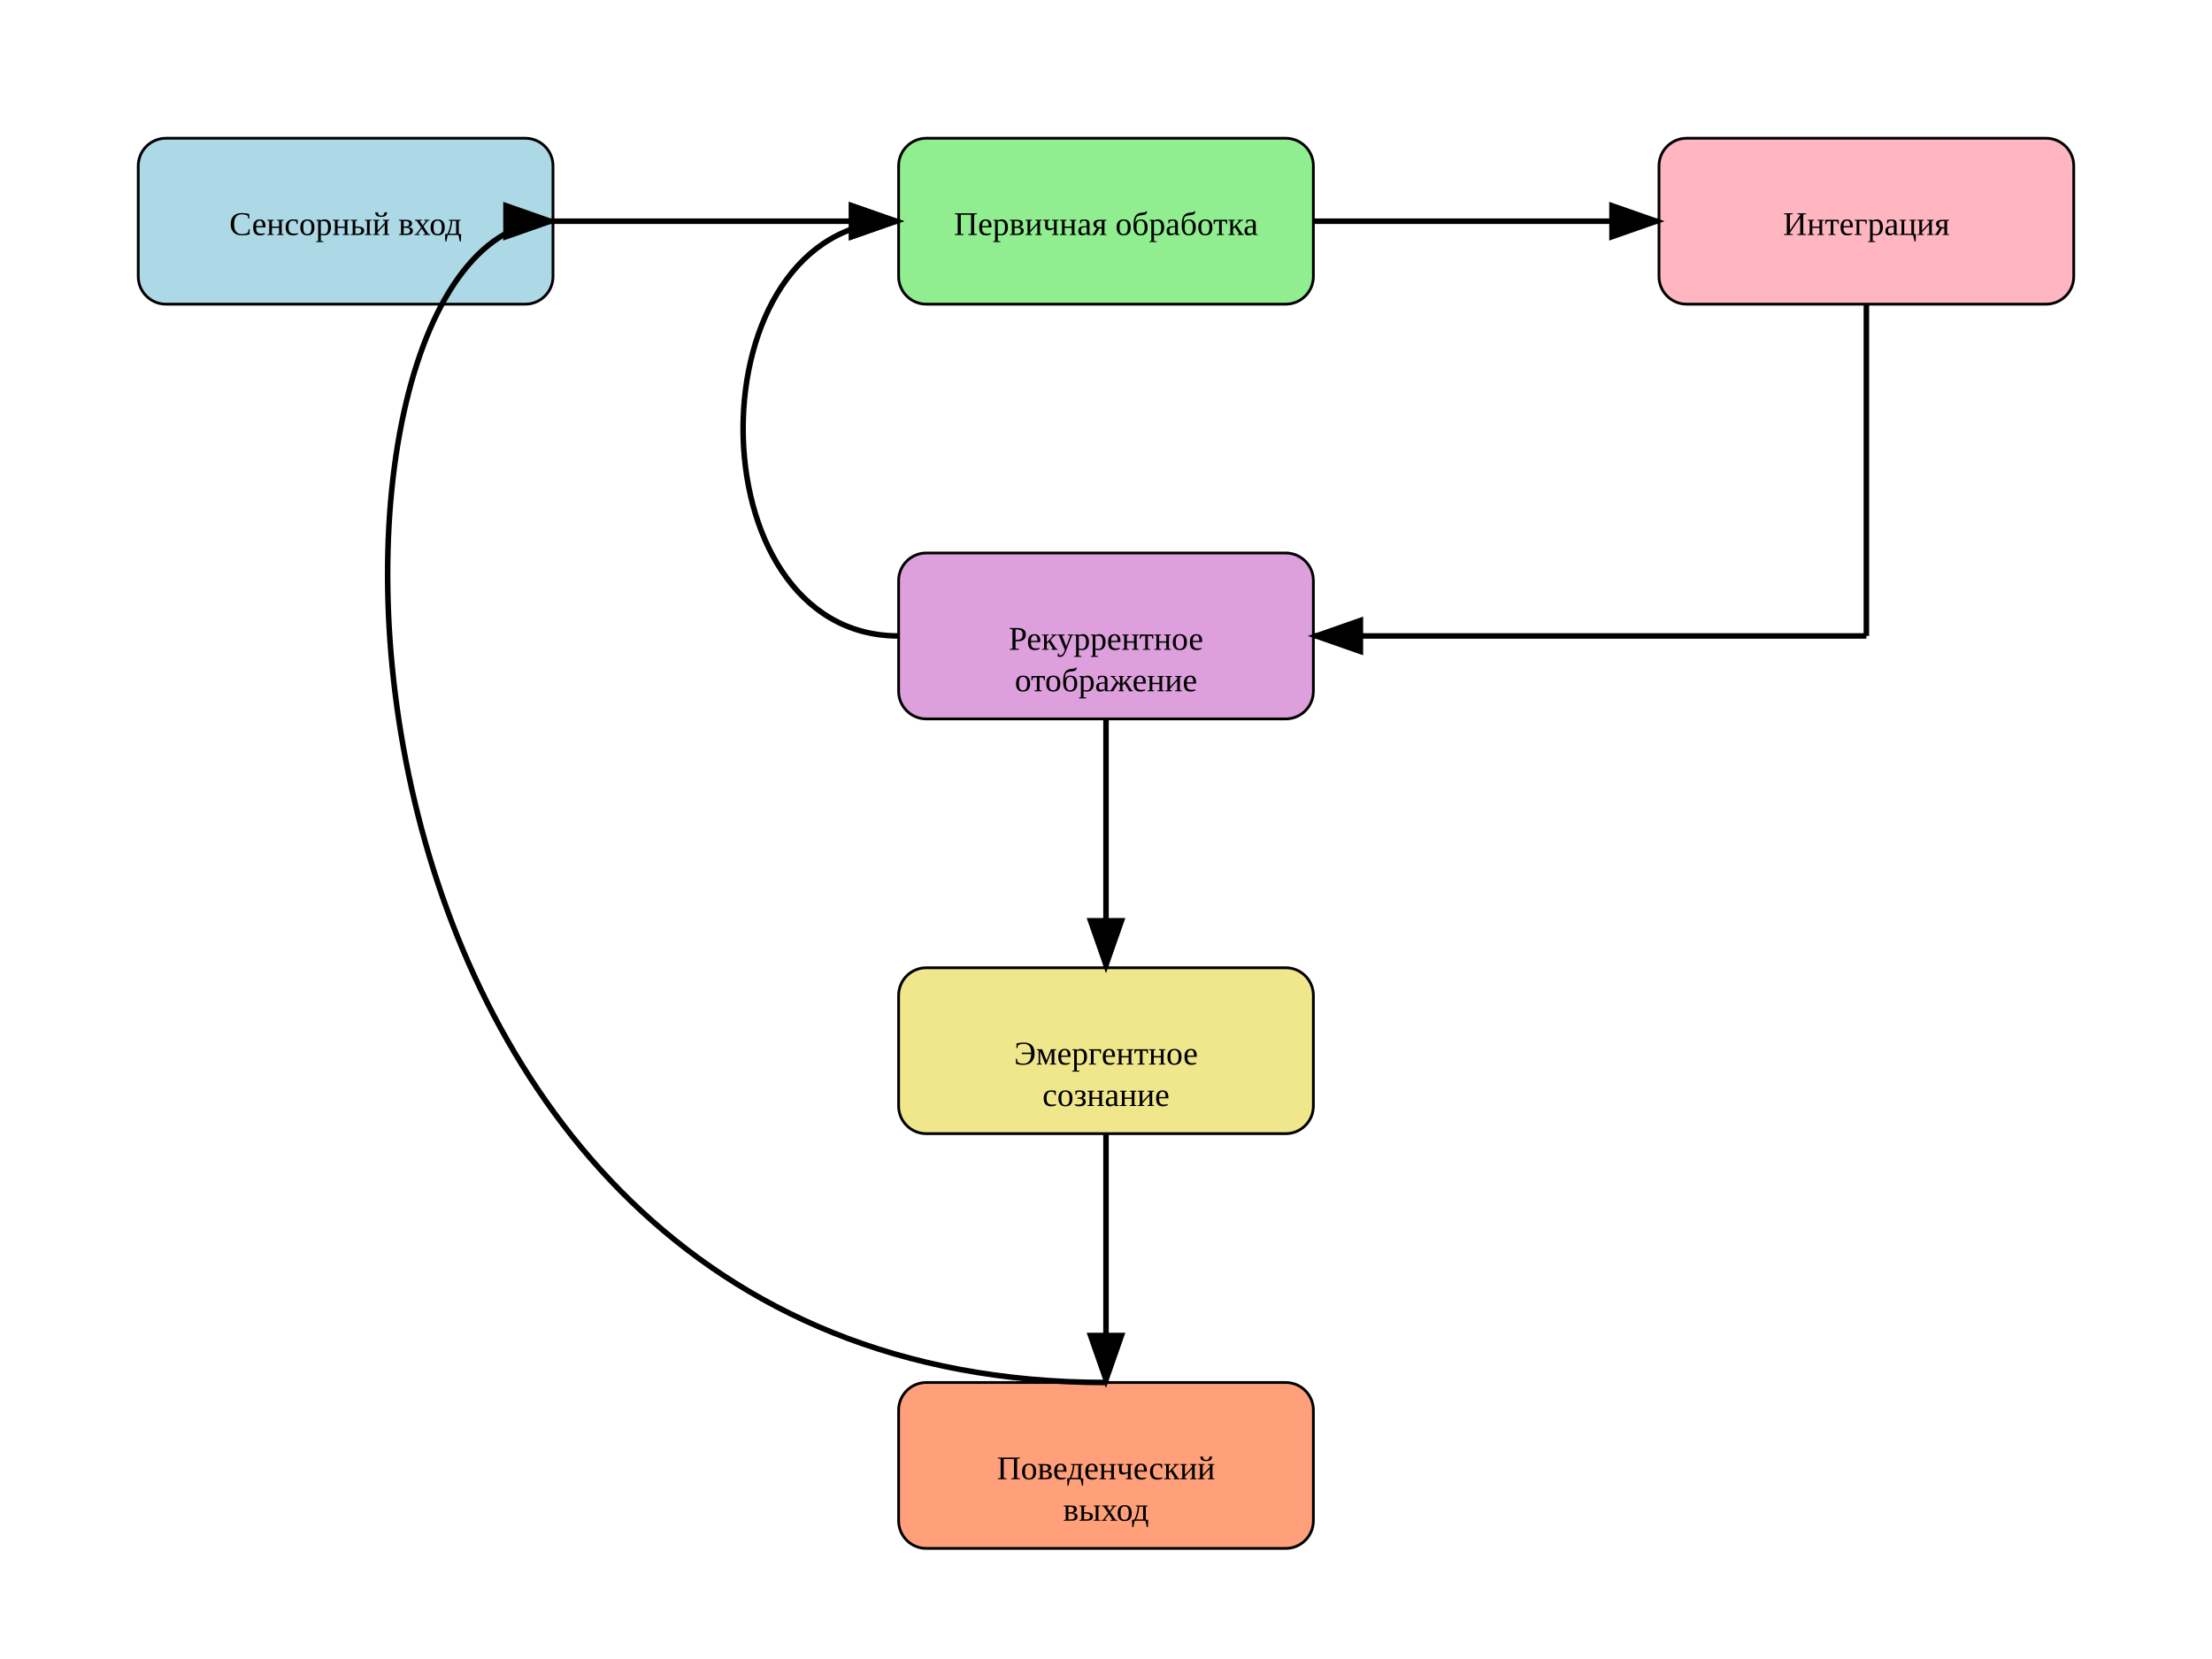
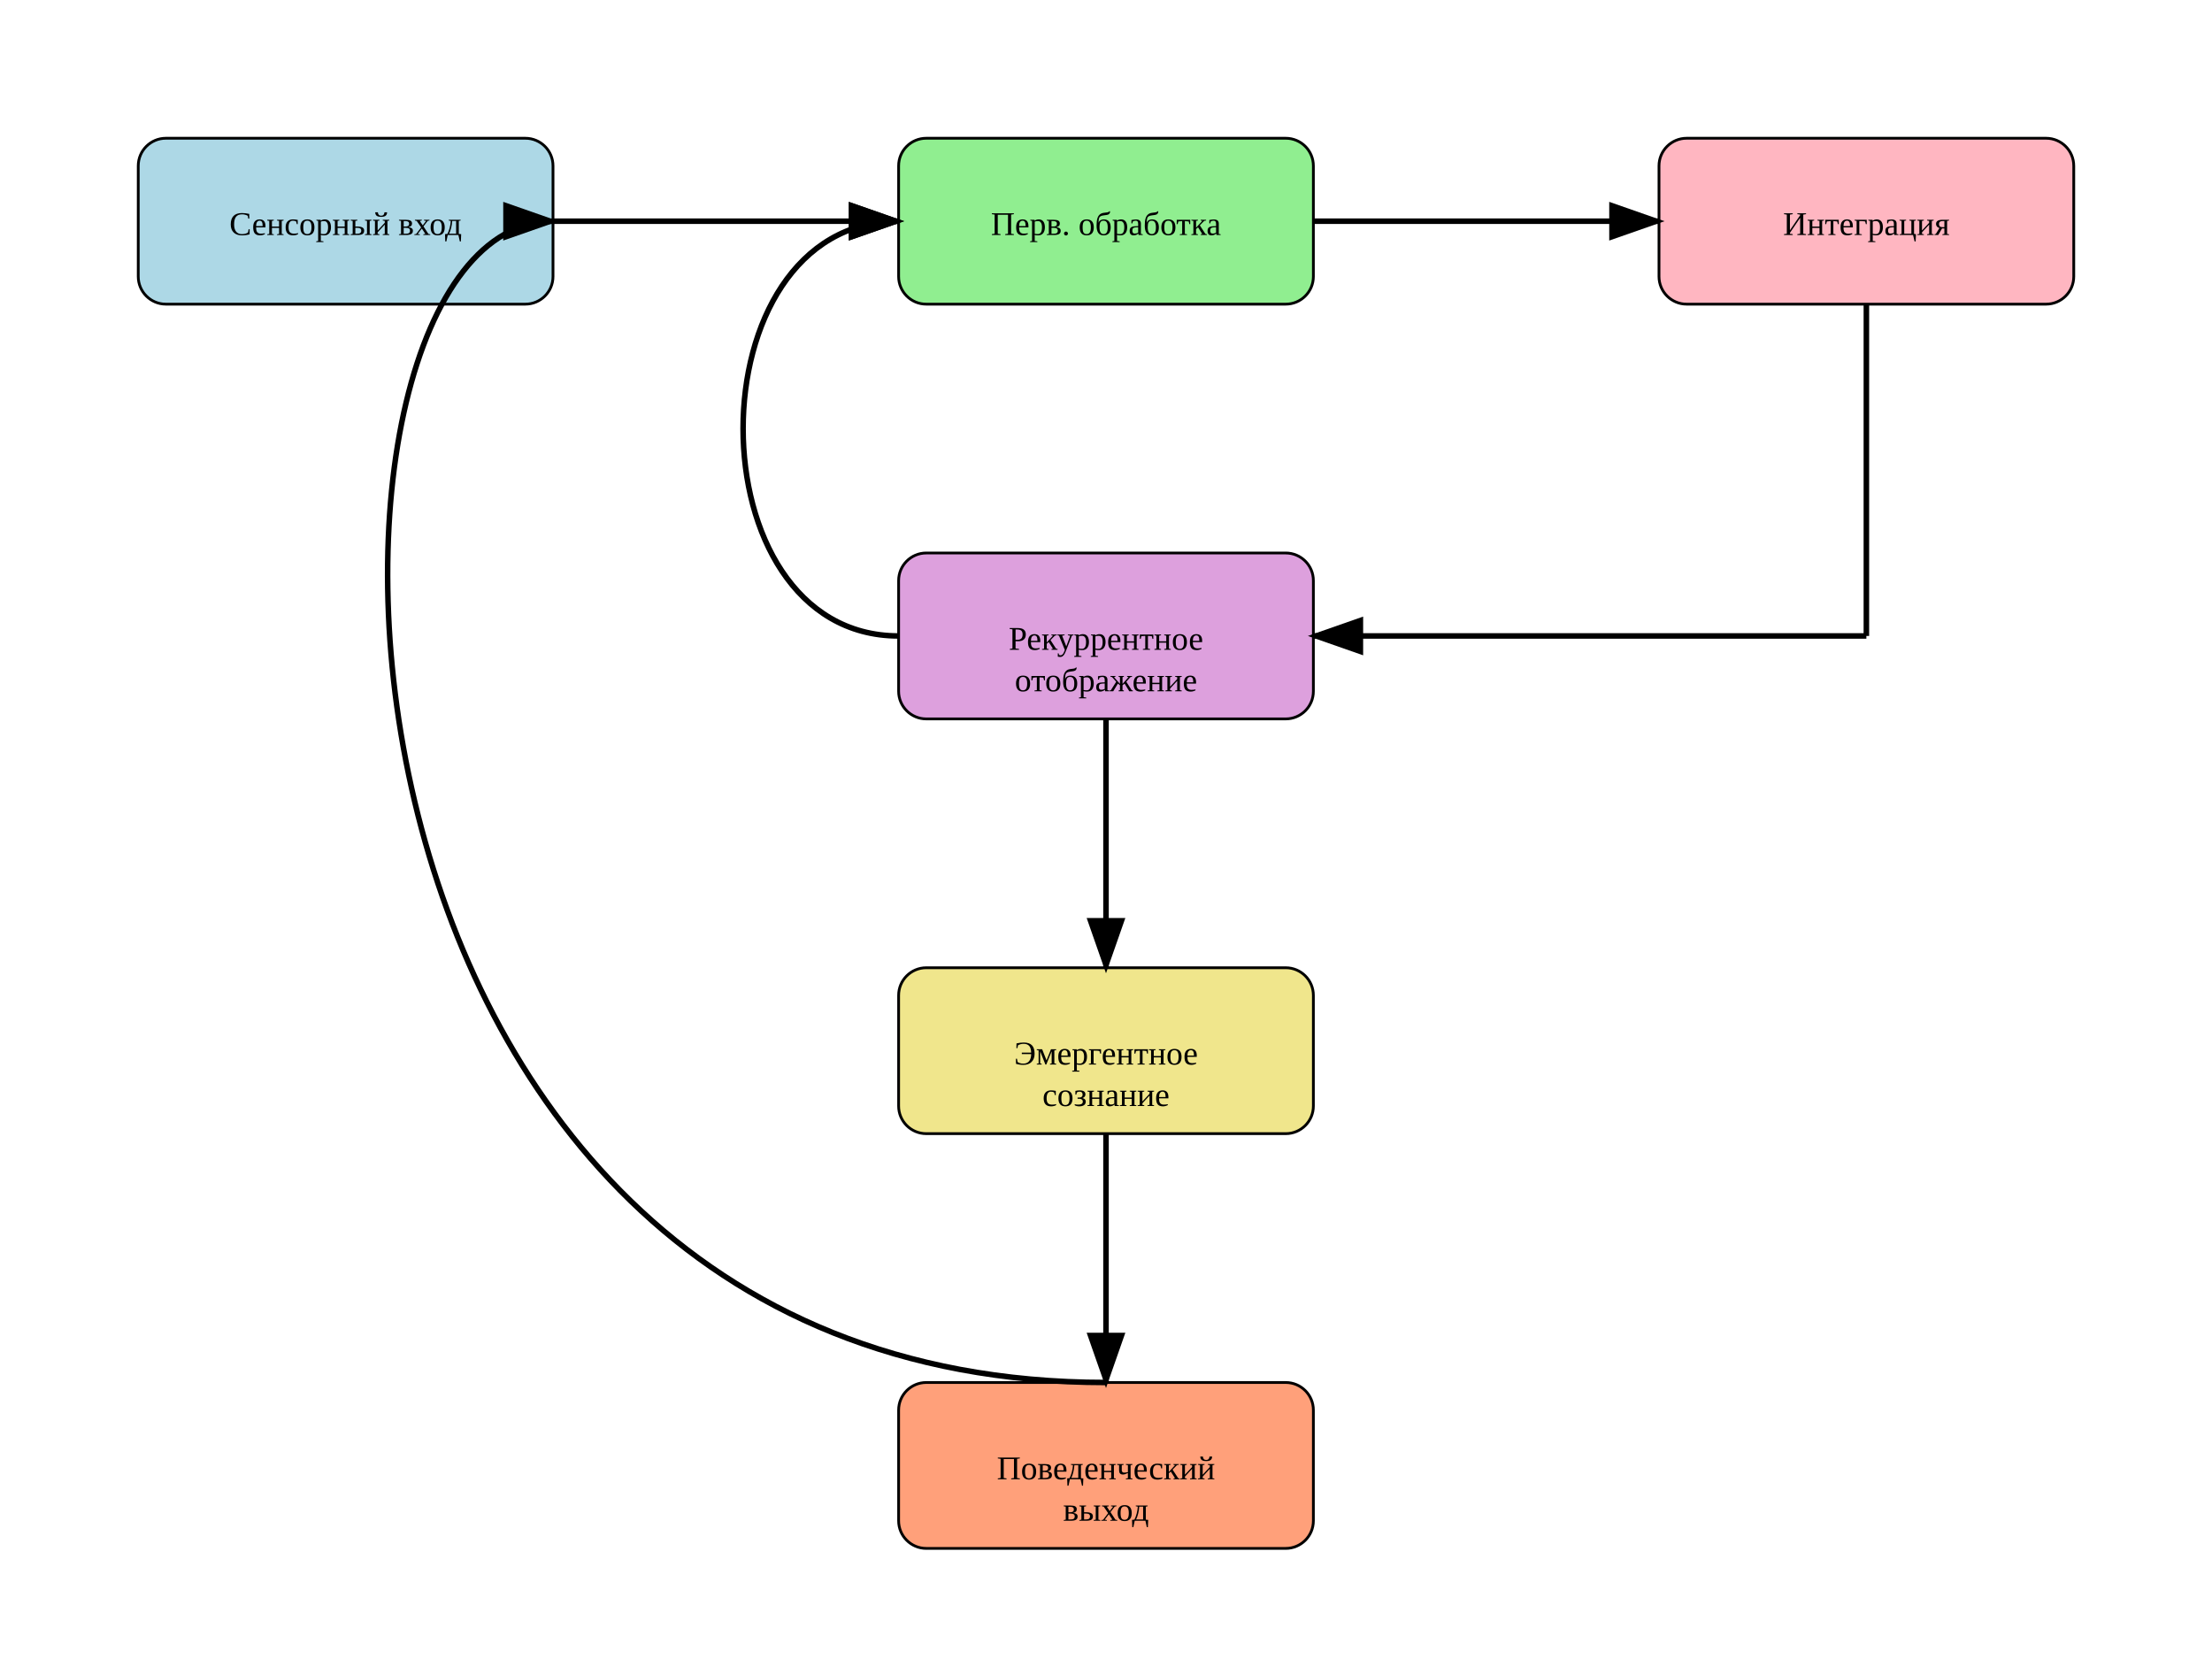
<svg xmlns="http://www.w3.org/2000/svg" width="800" height="600">
  <defs>
    <marker id="arrowhead" markerWidth="10" markerHeight="7" refX="9" refY="3.5" orient="auto">
      <polygon points="0 0, 10 3.5, 0 7" fill="#000" />
    </marker>
  </defs>
  <rect x="50" y="50" width="150" height="60" rx="10" fill="#ADD8E6" stroke="#000" />
  <text x="125" y="85" text-anchor="middle">Сенсорный вход</text>
  <rect x="325" y="50" width="150" height="60" rx="10" fill="#90EE90" stroke="#000" />
-   <text x="400" y="85" text-anchor="middle">Первичная обработка</text>
+   <text x="400" y="85" text-anchor="middle">Перв. обработка</text>
  <rect x="600" y="50" width="150" height="60" rx="10" fill="#FFB6C1" stroke="#000" />
  <text x="675" y="85" text-anchor="middle">Интеграция</text>
  <rect x="325" y="200" width="150" height="60" rx="10" fill="#DDA0DD" stroke="#000" />
  <text x="400" y="235" text-anchor="middle">Рекуррентное</text>
  <text x="400" y="250" text-anchor="middle">отображение</text>
  <rect x="325" y="350" width="150" height="60" rx="10" fill="#F0E68C" stroke="#000" />
  <text x="400" y="385" text-anchor="middle">Эмергентное</text>
  <text x="400" y="400" text-anchor="middle">сознание</text>
  <rect x="325" y="500" width="150" height="60" rx="10" fill="#FFA07A" stroke="#000" />
  <text x="400" y="535" text-anchor="middle">Поведенческий</text>
  <text x="400" y="550" text-anchor="middle">выход</text>
  <line x1="200" y1="80" x2="325" y2="80" stroke="#000" stroke-width="2" marker-end="url(#arrowhead)" />
  <line x1="475" y1="80" x2="600" y2="80" stroke="#000" stroke-width="2" marker-end="url(#arrowhead)" />
  <line x1="675" y1="110" x2="675" y2="230" stroke="#000" stroke-width="2" />
  <line x1="675" y1="230" x2="475" y2="230" stroke="#000" stroke-width="2" marker-end="url(#arrowhead)" />
  <line x1="400" y1="260" x2="400" y2="350" stroke="#000" stroke-width="2" marker-end="url(#arrowhead)" />
  <line x1="400" y1="410" x2="400" y2="500" stroke="#000" stroke-width="2" marker-end="url(#arrowhead)" />
  <path d="M 325 230 C 250 230, 250 80, 325 80" fill="none" stroke="#000" stroke-width="2" marker-end="url(#arrowhead)" />
  <path d="M 400 500 C 100 500, 100 80, 200 80" fill="none" stroke="#000" stroke-width="2" marker-end="url(#arrowhead)" />
</svg>
